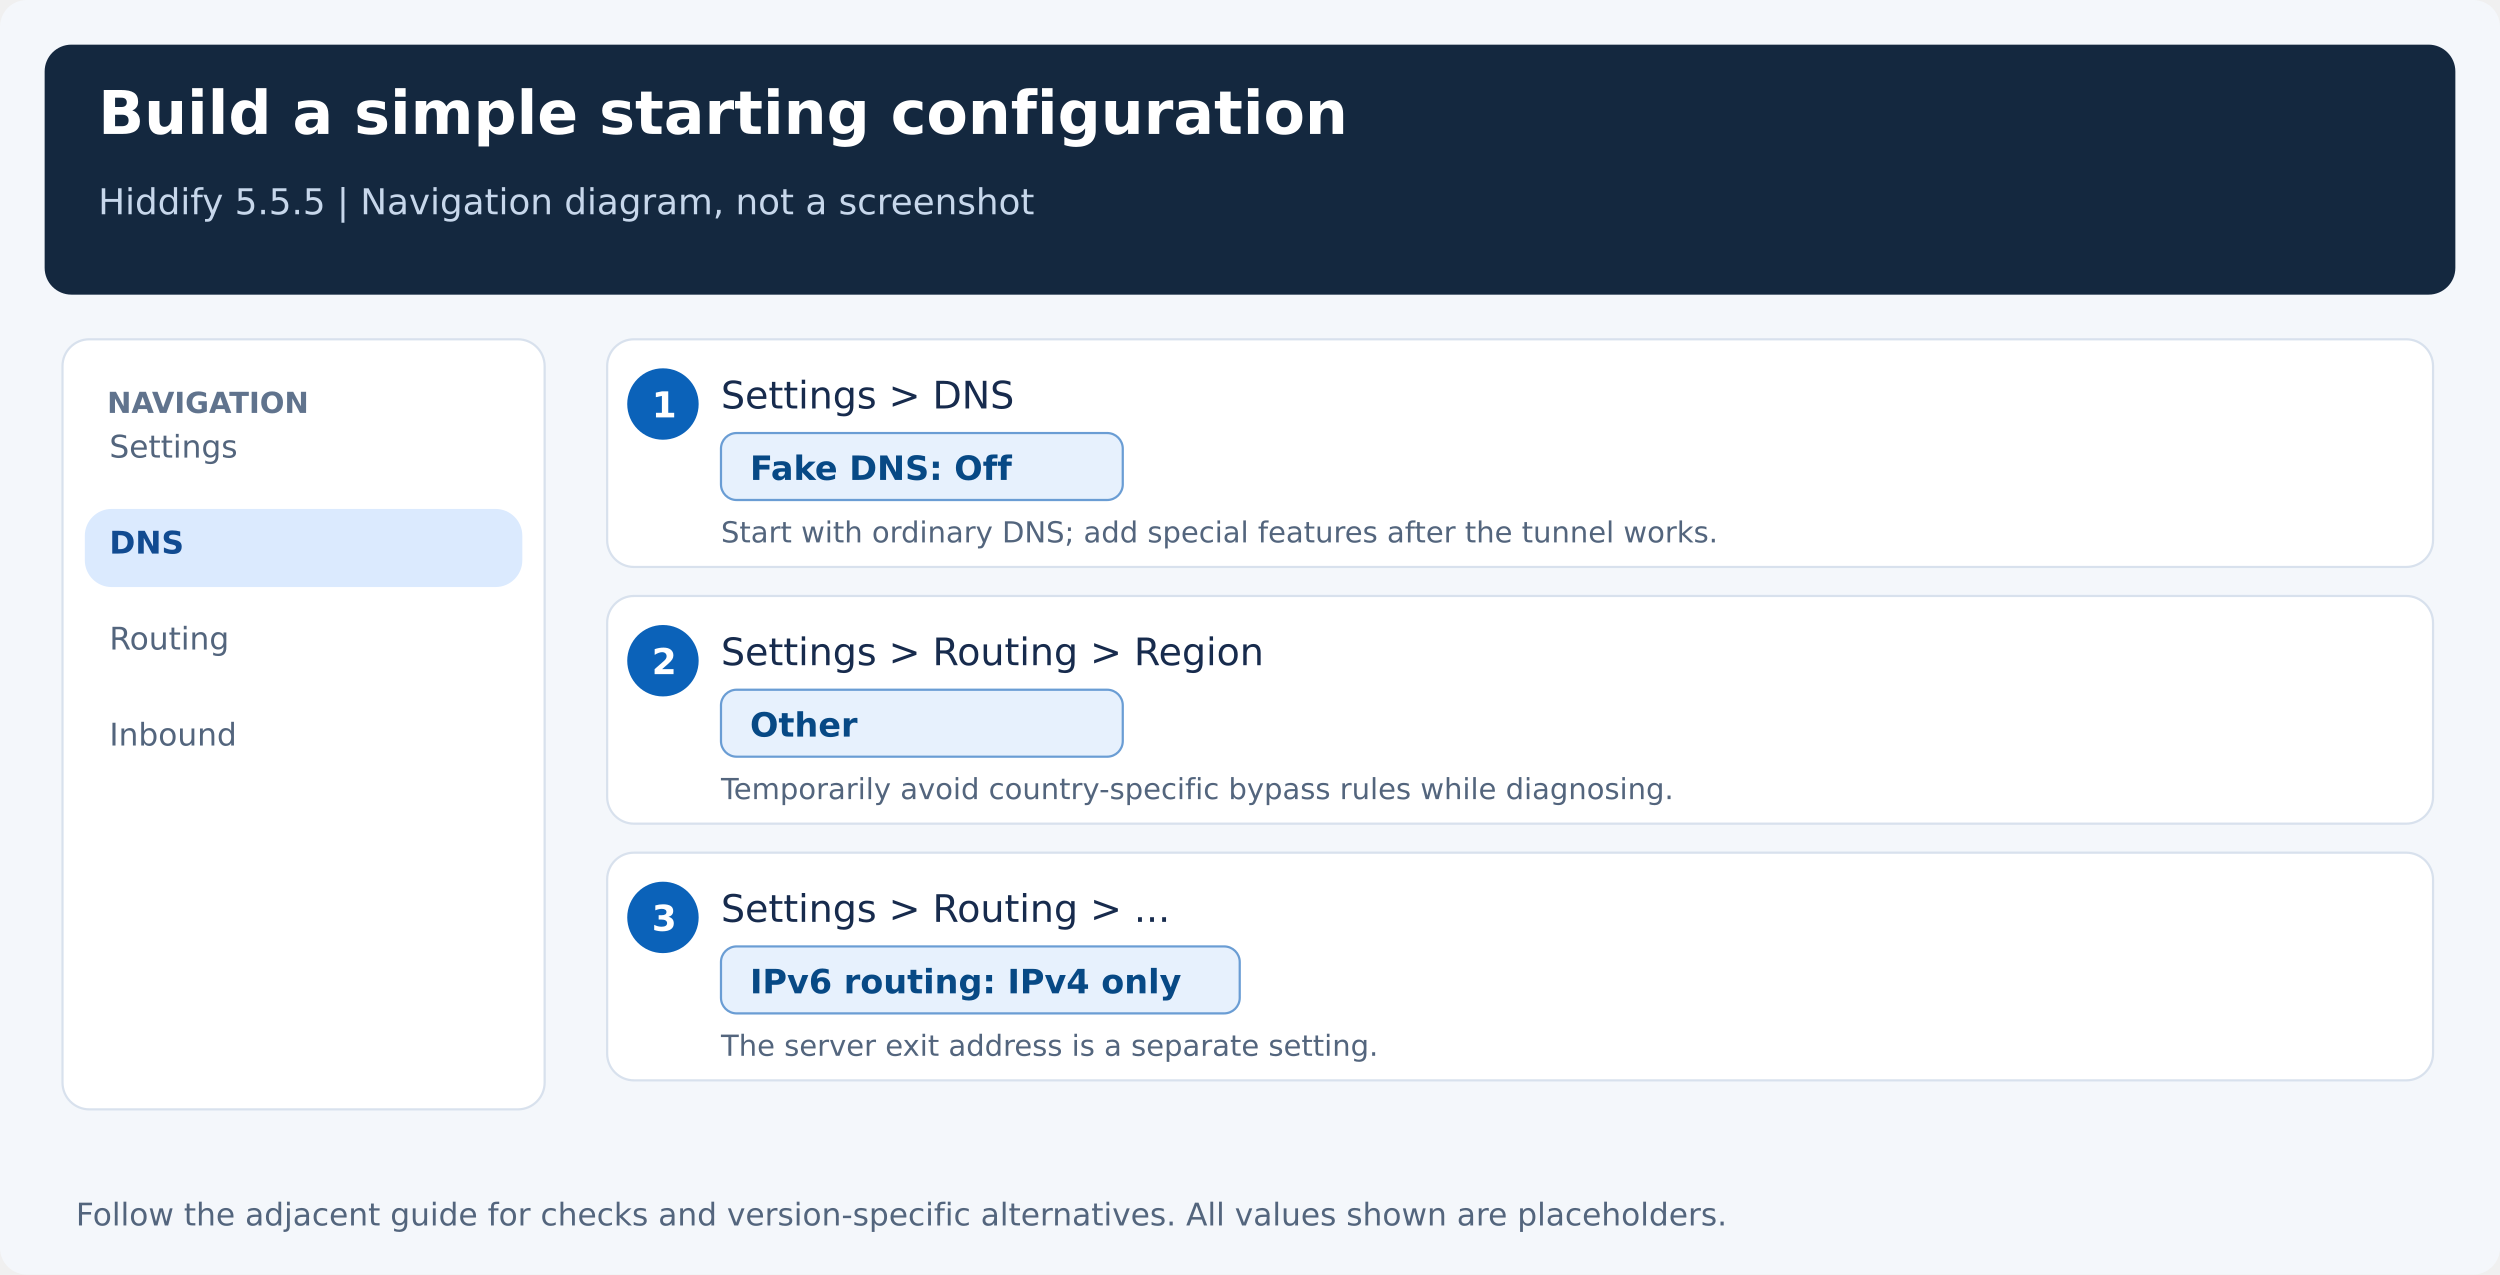
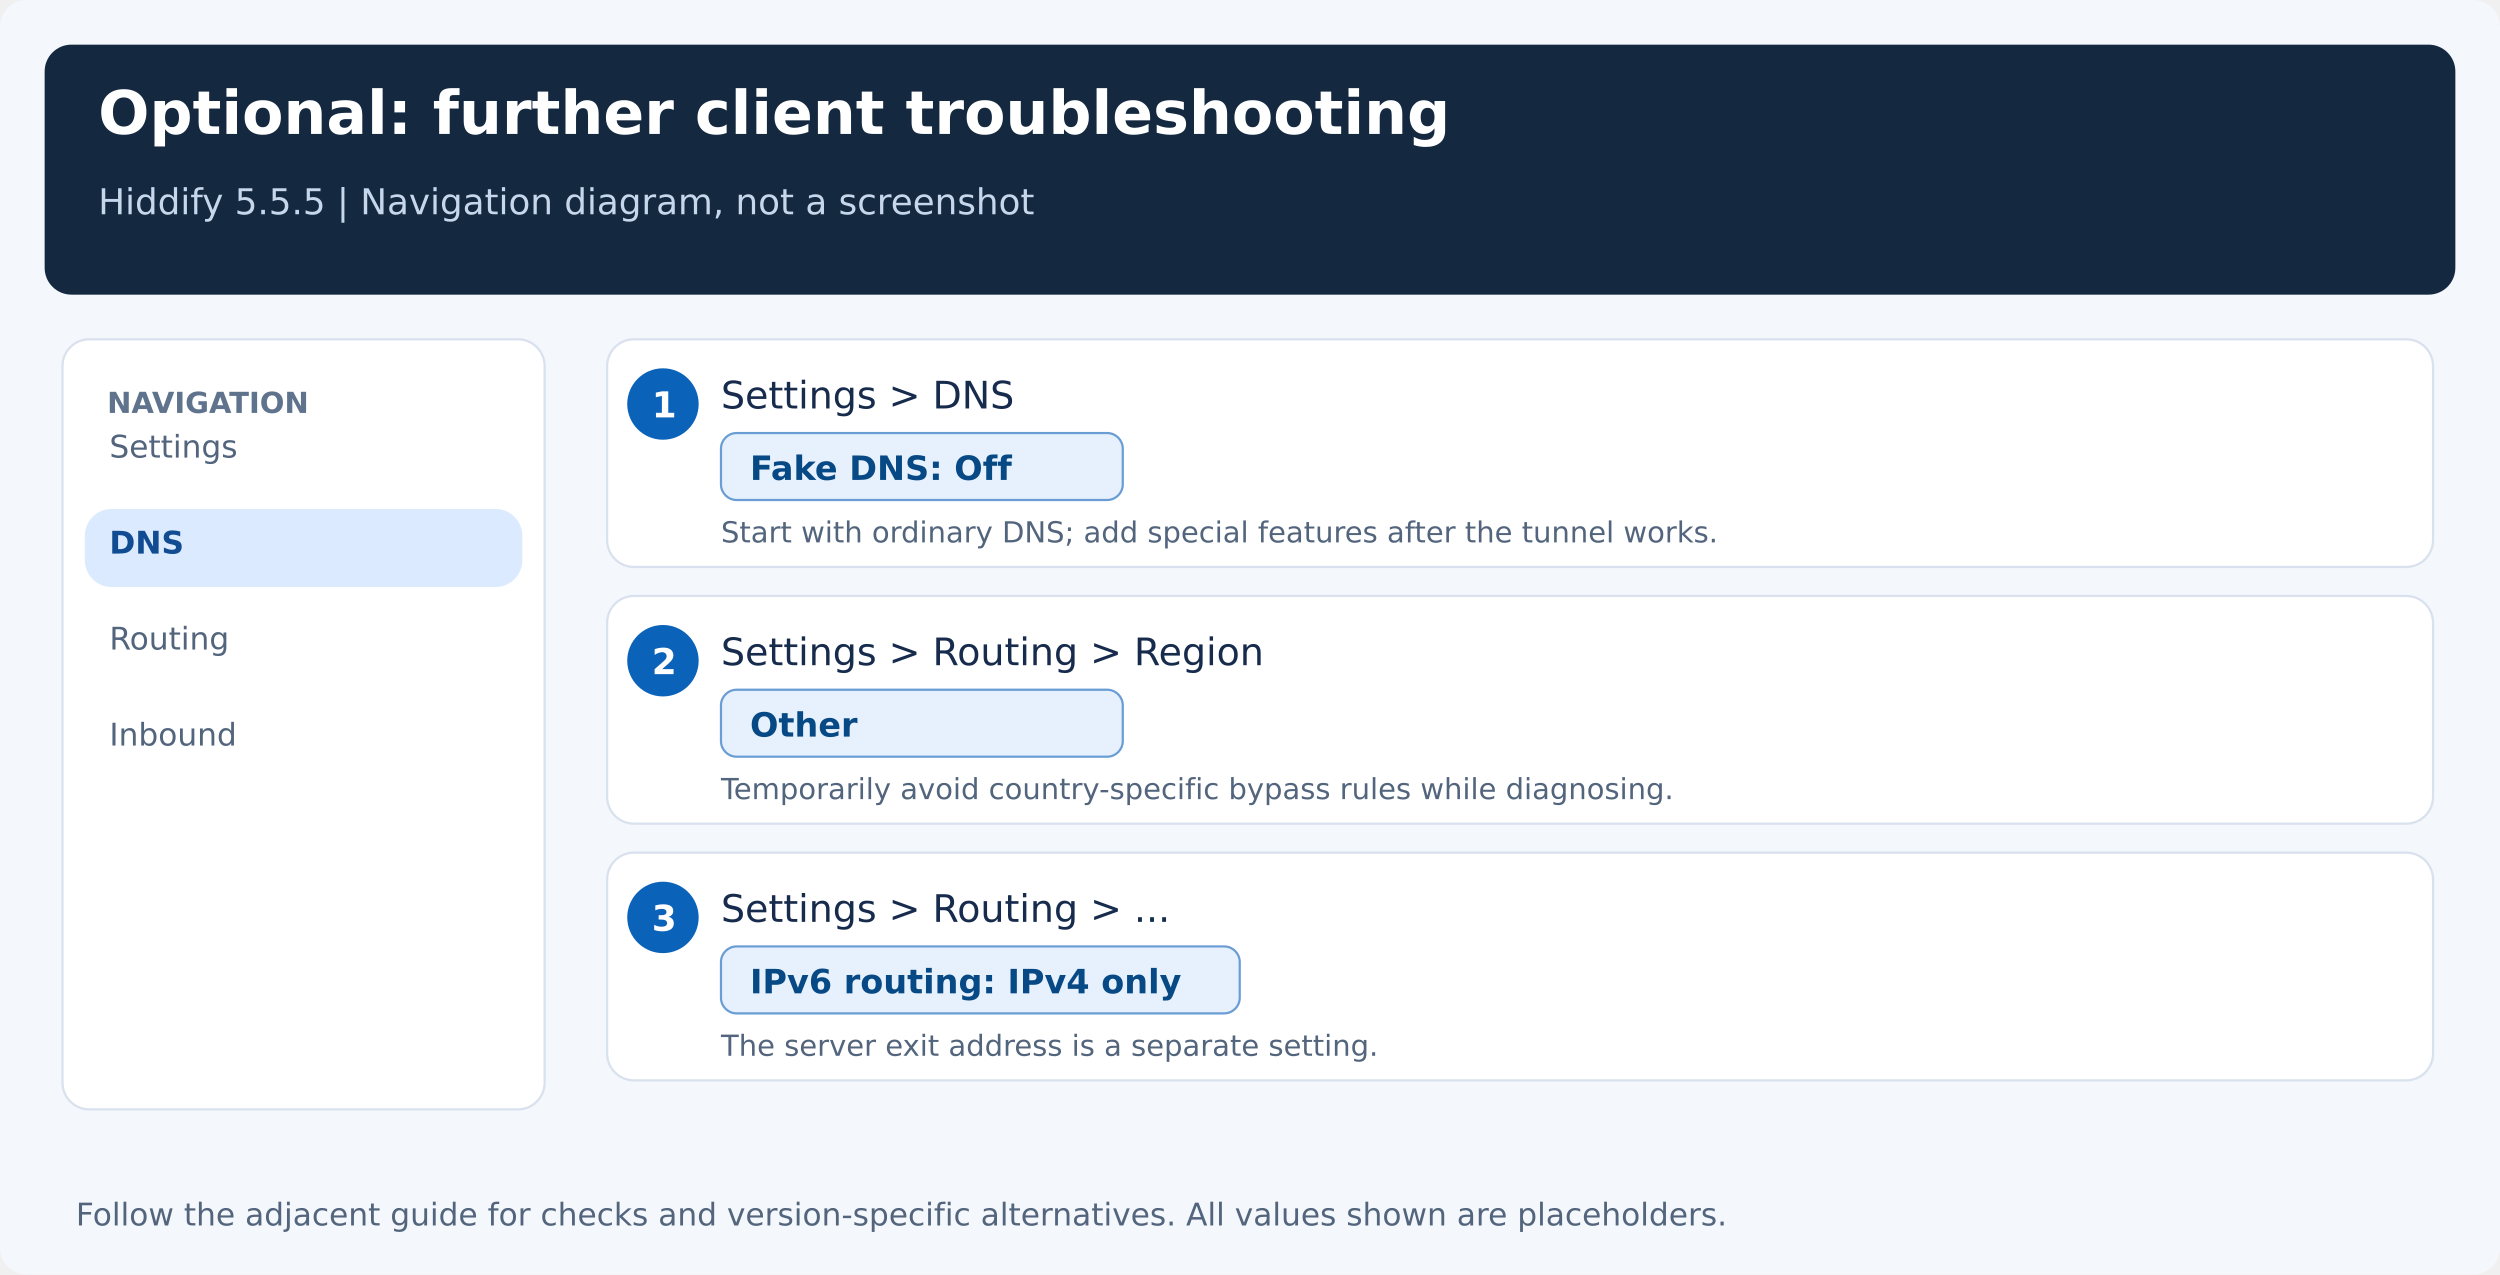
<svg xmlns="http://www.w3.org/2000/svg" width="1120" height="571" viewBox="0 0 1120 571" role="img" aria-labelledby="title desc">
  <g font-family="DejaVu Sans,Arial,sans-serif">
    <rect x="0" y="0" width="1120" height="571" rx="12" fill="#f4f7fb" stroke="none" />
    <rect x="20" y="20" width="1080" height="112" rx="12" fill="#14283f" stroke="none" />
-     <text x="44" y="60" font-size="27" fill="#ffffff" font-weight="700">Build a simple starting configuration</text>
+     <text x="44" y="60" font-size="27" fill="#ffffff" font-weight="700">Optional: further client troubleshooting</text>
    <text x="44" y="96" font-size="16" fill="#c7d7eb" font-weight="400">Hiddify 5.5.5  |  Navigation diagram, not a screenshot</text>
    <rect x="28" y="152" width="216" height="345" rx="12" fill="#ffffff" stroke="#d8e1ed" />
    <text x="48" y="185" font-size="13" fill="#60738d" font-weight="700">NAVIGATION</text>
    <text x="49" y="205" font-size="14" fill="#53657d" font-weight="400">Settings</text>
    <rect x="38" y="228" width="196" height="35" rx="12" fill="#dbeafe" stroke="none" />
    <text x="49" y="248" font-size="14" fill="#114b91" font-weight="700">DNS</text>
    <text x="49" y="291" font-size="14" fill="#53657d" font-weight="400">Routing</text>
    <text x="49" y="334" font-size="14" fill="#53657d" font-weight="400">Inbound</text>
    <rect x="272" y="152" width="818" height="102" rx="12" fill="#ffffff" stroke="#d8e1ed" />
    <circle cx="297" cy="181" r="16" fill="#0b62b9" />
    <text x="292" y="187" font-size="16" fill="white" font-weight="700">1</text>
    <text x="323" y="183" font-size="17" fill="#172b4d" font-weight="400">Settings &gt; DNS</text>
    <rect x="323" y="194" width="180" height="30" rx="7" fill="#e7f1fd" stroke="#6a9dd4" />
    <text x="336" y="215" font-size="15" fill="#074985" font-weight="700">Fake DNS: Off</text>
    <text x="323" y="243" font-size="13" fill="#53657d" font-weight="400">Start with ordinary DNS; add special features after the tunnel works.</text>
    <rect x="272" y="267" width="818" height="102" rx="12" fill="#ffffff" stroke="#d8e1ed" />
    <circle cx="297" cy="296" r="16" fill="#0b62b9" />
    <text x="292" y="302" font-size="16" fill="white" font-weight="700">2</text>
    <text x="323" y="298" font-size="17" fill="#172b4d" font-weight="400">Settings &gt; Routing &gt; Region</text>
    <rect x="323" y="309" width="180" height="30" rx="7" fill="#e7f1fd" stroke="#6a9dd4" />
    <text x="336" y="330" font-size="15" fill="#074985" font-weight="700">Other</text>
    <text x="323" y="358" font-size="13" fill="#53657d" font-weight="400">Temporarily avoid country-specific bypass rules while diagnosing.</text>
    <rect x="272" y="382" width="818" height="102" rx="12" fill="#ffffff" stroke="#d8e1ed" />
    <circle cx="297" cy="411" r="16" fill="#0b62b9" />
    <text x="292" y="417" font-size="16" fill="white" font-weight="700">3</text>
    <text x="323" y="413" font-size="17" fill="#172b4d" font-weight="400">Settings &gt; Routing &gt; ...</text>
    <rect x="323" y="424" width="232.4" height="30" rx="7" fill="#e7f1fd" stroke="#6a9dd4" />
    <text x="336" y="445" font-size="15" fill="#074985" font-weight="700">IPv6 routing: IPv4 only</text>
    <text x="323" y="473" font-size="13" fill="#53657d" font-weight="400">The server exit address is a separate setting.</text>
    <text x="34" y="549" font-size="14" fill="#53657d" font-weight="400">Follow the adjacent guide for checks and version-specific alternatives. All values shown are placeholders.</text>
  </g>
</svg>
